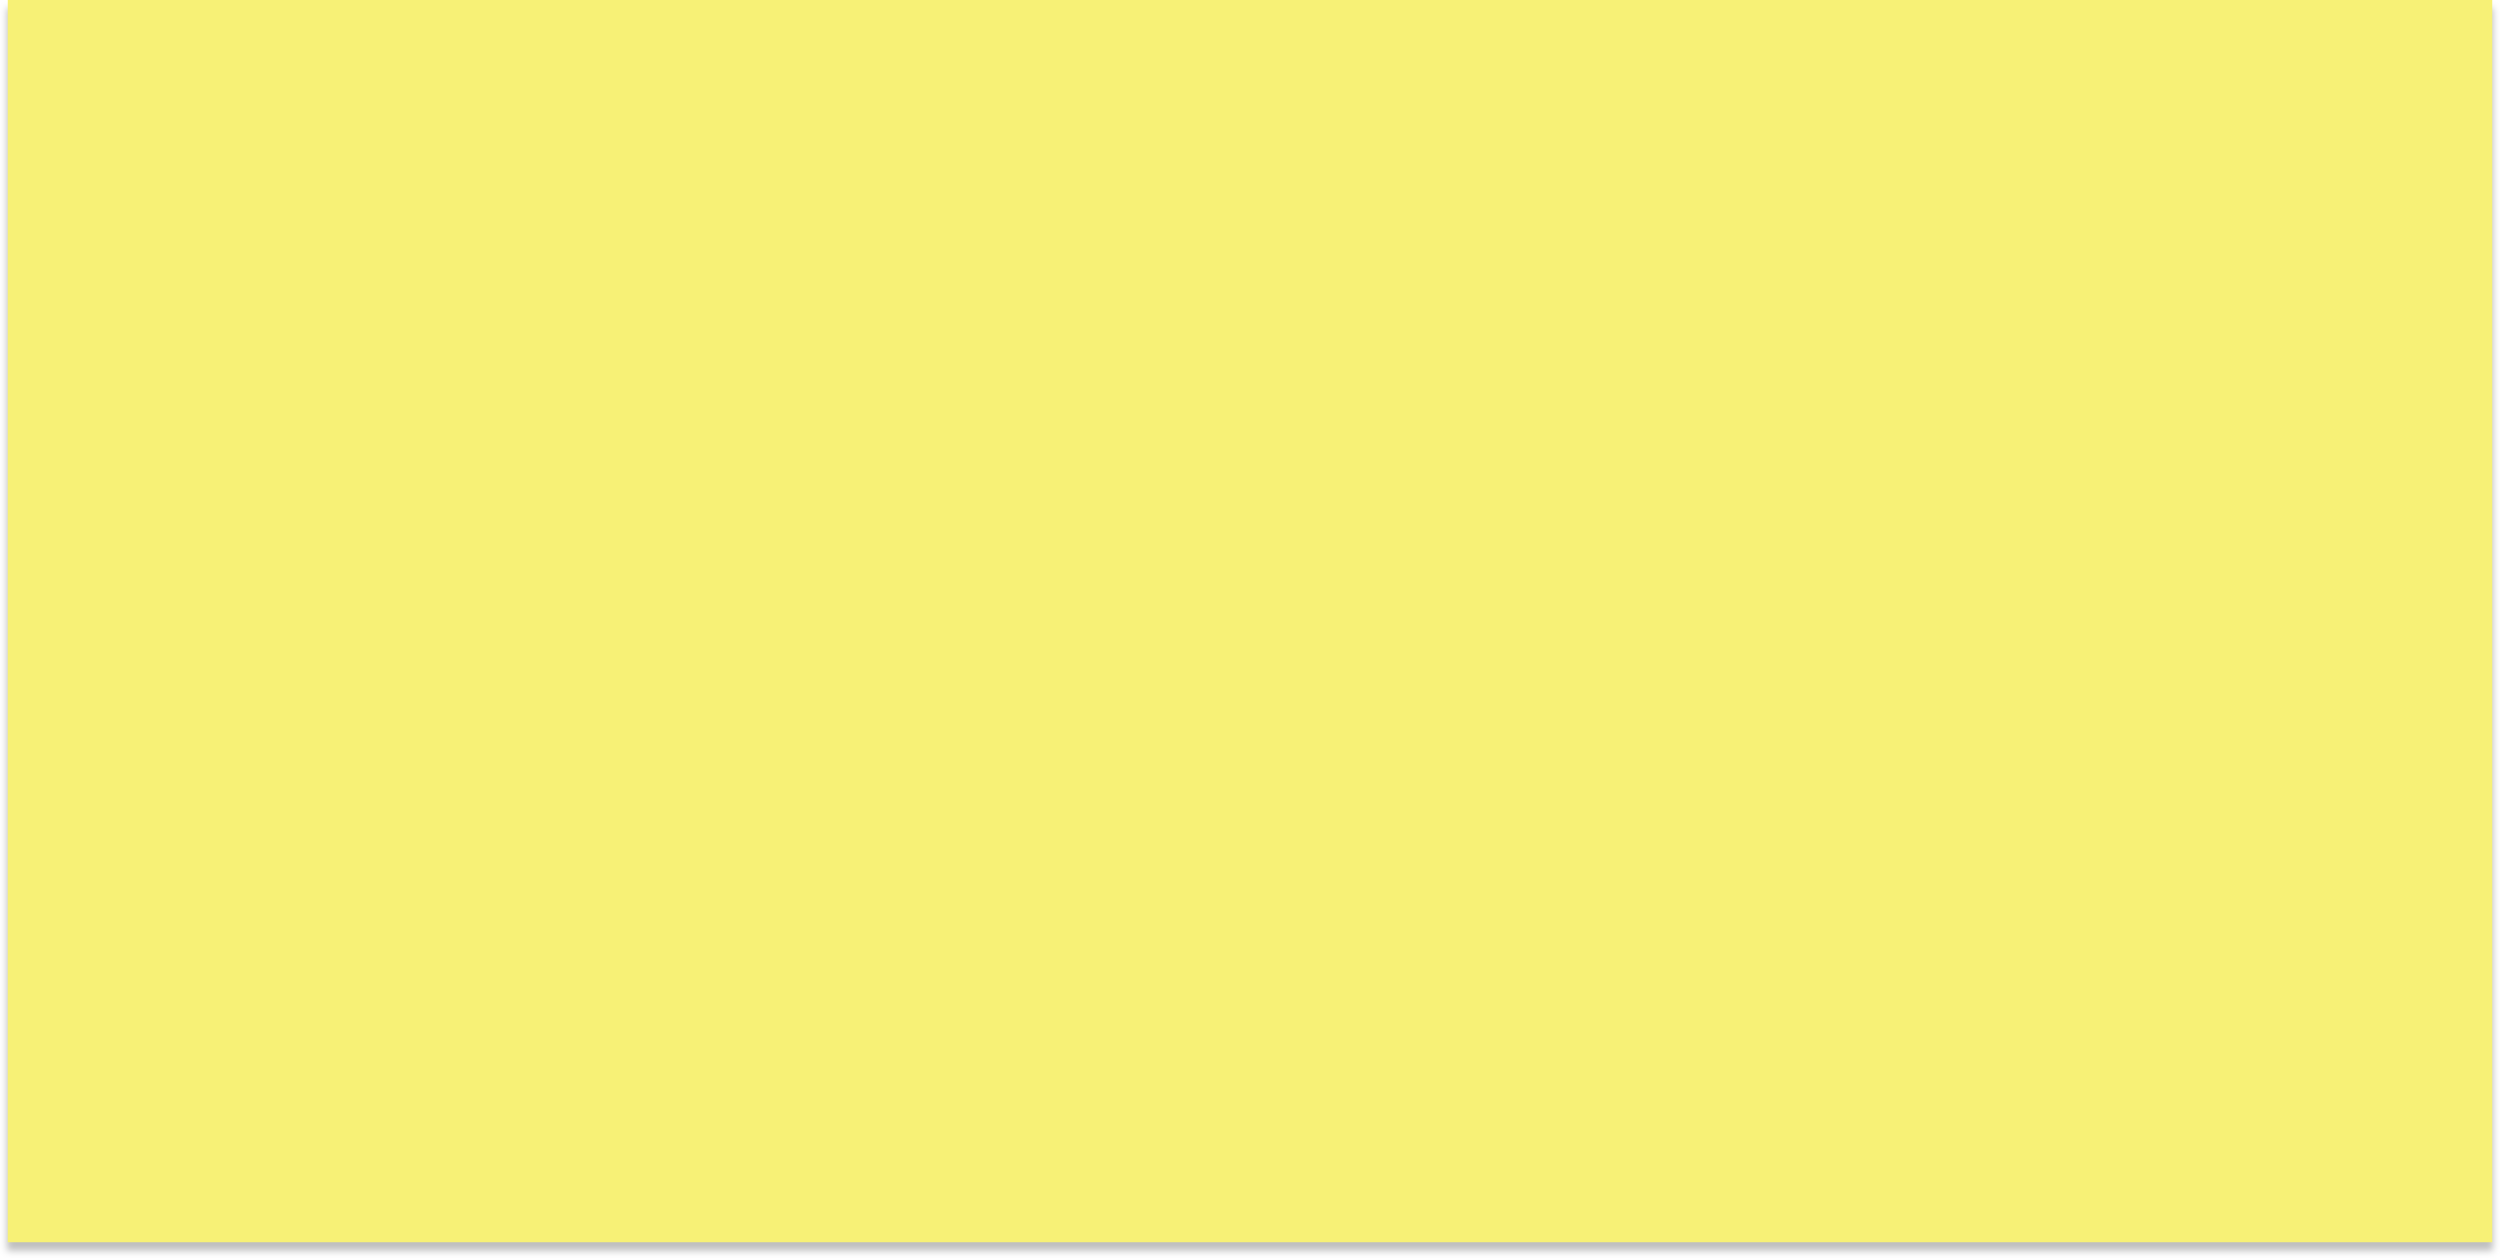
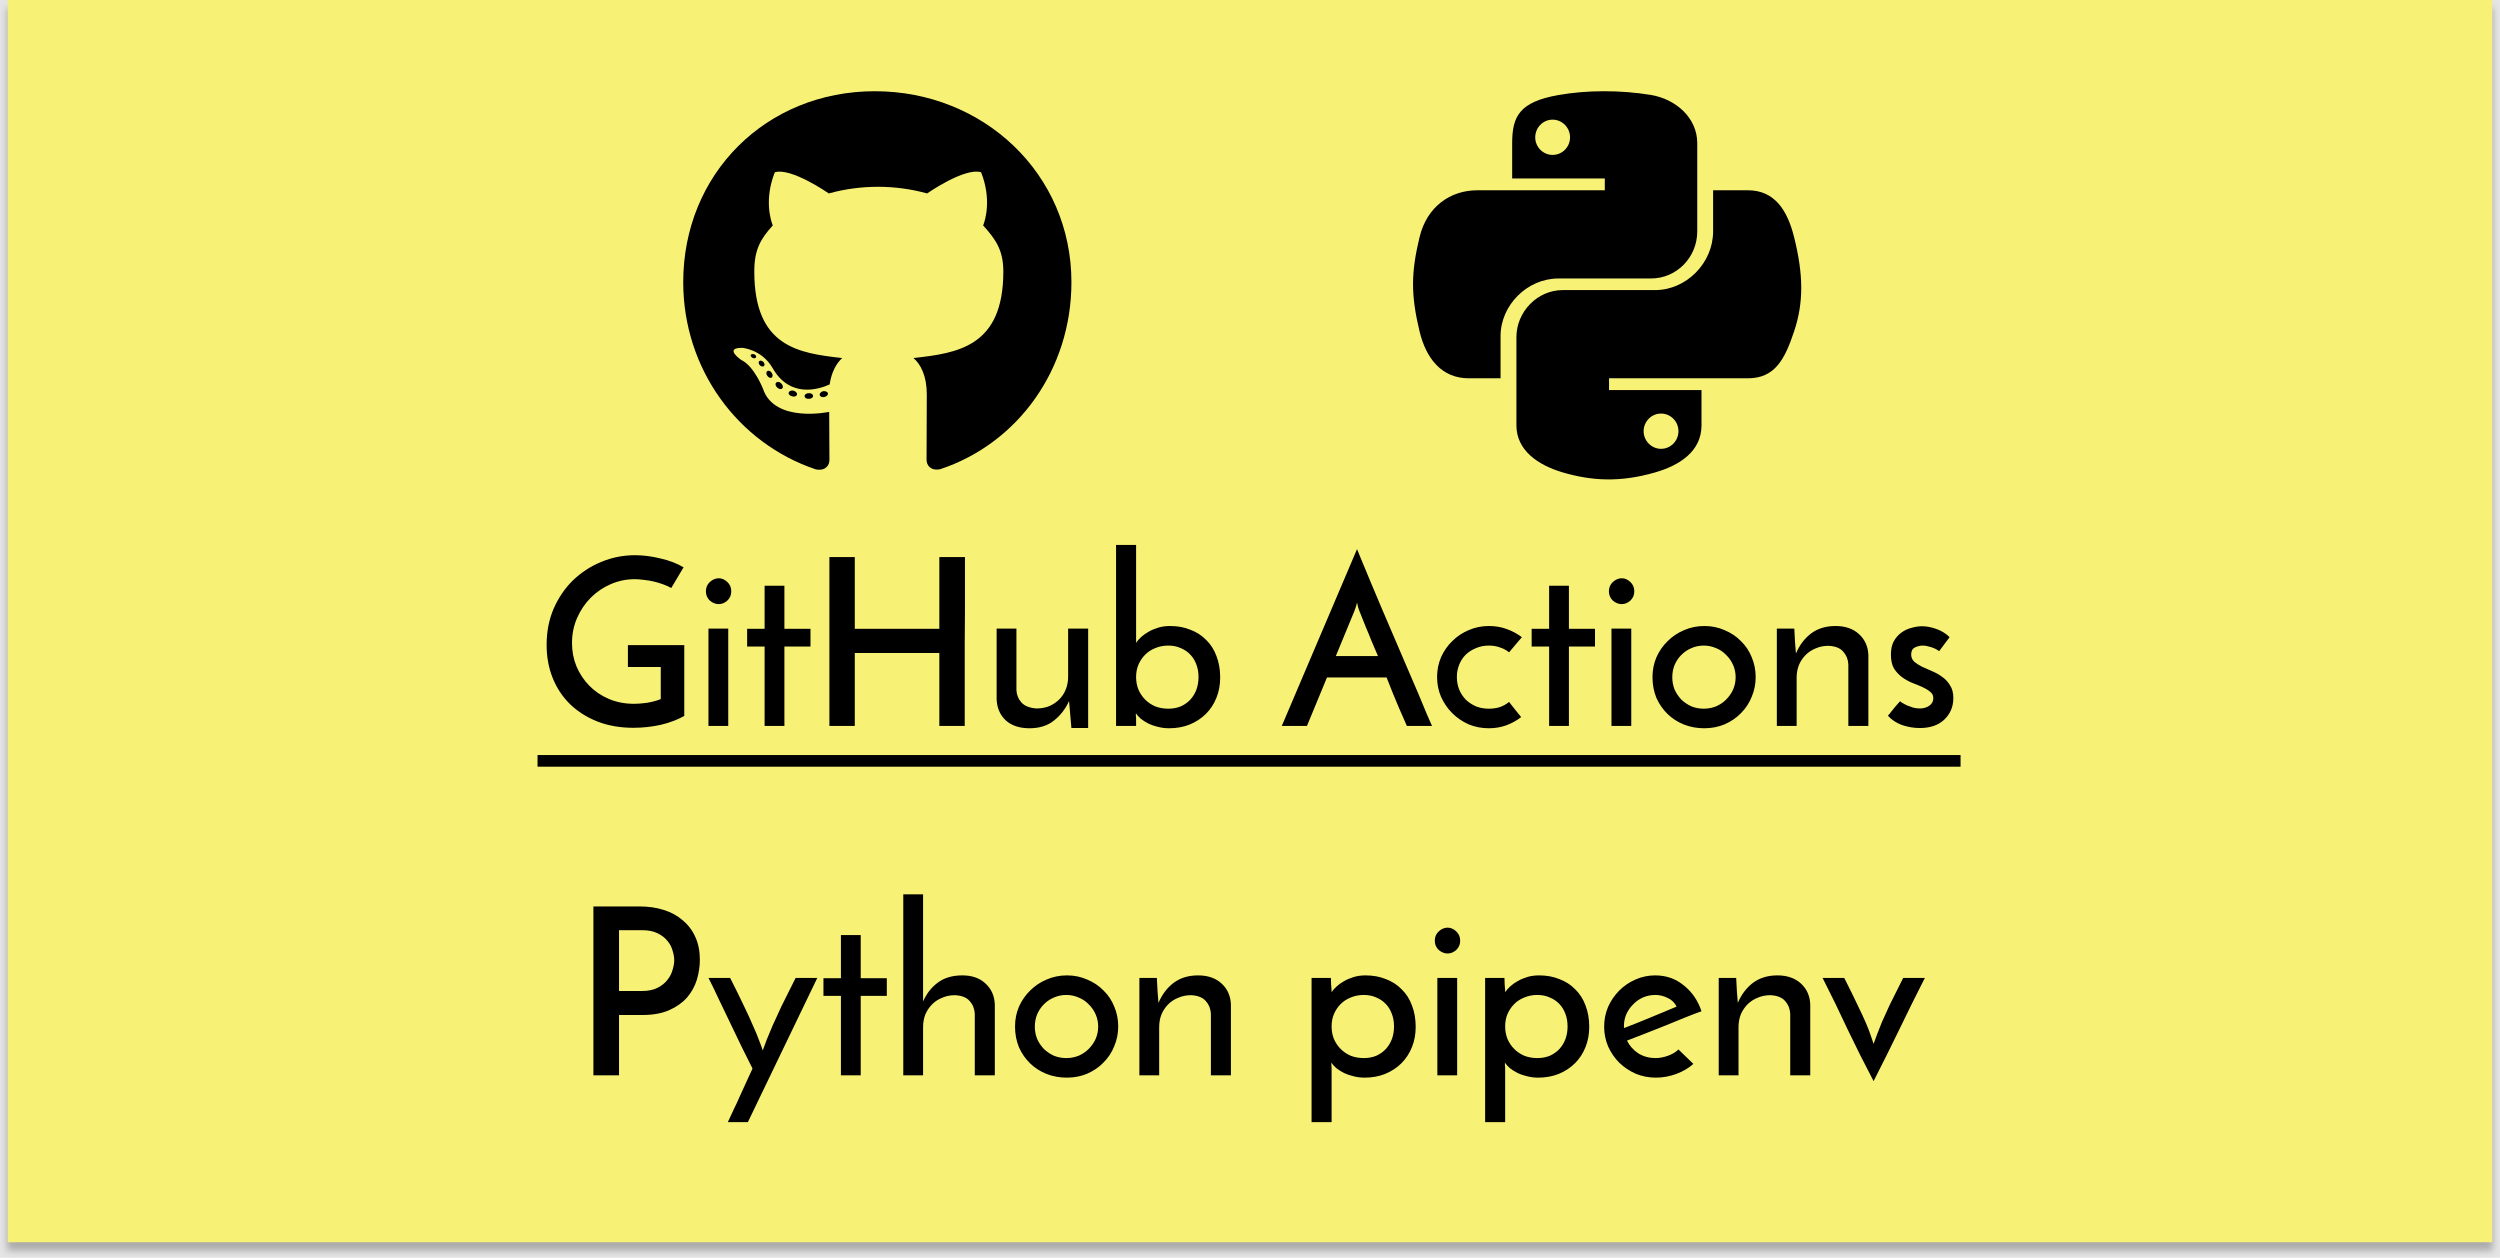
<svg xmlns="http://www.w3.org/2000/svg" width="1288" height="648" viewBox="0 0 1288 648" fill="none">
+   <rect width="1288" height="648" fill="#E5E5E5" />
  <g filter="url(#filter0_d)">
    <rect x="4" width="1280" height="640" fill="#F7F176" />
  </g>
+   <path d="M352.538 332.36V368.84C349.178 370.76 345.178 372.28 340.538 373.4C335.898 374.44 331.178 374.96 326.378 374.96C319.498 374.96 313.298 373.88 307.777 371.72C302.338 369.56 297.658 366.6 293.738 362.84C289.818 359 286.818 354.48 284.738 349.28C282.658 344.08 281.618 338.4 281.618 332.24C281.618 325.44 282.818 319.24 285.218 313.64C287.698 307.96 291.018 303.08 295.178 299C299.418 294.92 304.258 291.76 309.698 289.52C315.218 287.2 321.058 286.04 327.218 286.04C331.378 286.04 335.738 286.6 340.297 287.72C344.858 288.76 348.818 290.28 352.178 292.28L345.818 302.96C344.618 302.24 343.218 301.6 341.618 301.04C340.098 300.48 338.498 300 336.818 299.6C335.138 299.2 333.458 298.92 331.778 298.76C330.098 298.52 328.498 298.4 326.978 298.4C322.738 298.4 318.658 299.24 314.738 300.92C310.818 302.6 307.378 304.92 304.418 307.88C301.458 310.84 299.098 314.32 297.338 318.32C295.578 322.32 294.698 326.64 294.698 331.28C294.698 335.52 295.458 339.52 296.978 343.28C298.578 347.04 300.778 350.36 303.578 353.24C306.378 356.12 309.738 358.4 313.658 360.08C317.578 361.76 321.898 362.6 326.618 362.6C328.458 362.6 330.618 362.44 333.098 362.12C335.658 361.72 338.098 361.08 340.418 360.2V343.64H323.498V332.36H352.538ZM363.677 304.64C363.677 302.72 364.357 301.12 365.717 299.84C367.157 298.56 368.677 297.92 370.277 297.92C371.877 297.92 373.357 298.56 374.717 299.84C376.077 301.12 376.757 302.72 376.757 304.64C376.757 306.56 376.077 308.16 374.717 309.44C373.357 310.64 371.877 311.24 370.277 311.24C368.677 311.24 367.157 310.64 365.717 309.44C364.357 308.16 363.677 306.56 363.677 304.64ZM375.197 374H364.997V323.84H375.197V374ZM393.926 301.76H404.126V323.96H417.566V333.08H404.126V374H393.926V333.08H384.926V323.96H393.926V301.76ZM427.305 374V287H440.385V323.96H483.945V287H497.145C497.145 288.04 497.145 290 497.145 292.88C497.145 295.68 497.145 299.04 497.145 302.96C497.145 306.88 497.145 311.24 497.145 316.04C497.145 320.76 497.105 325.6 497.025 330.56C497.025 335.44 497.025 340.28 497.025 345.08C497.025 349.8 497.025 354.12 497.025 358.04C497.025 361.96 497.025 365.36 497.025 368.24C497.025 371.04 497.025 372.96 497.025 374H483.945V336.44H440.385V374H427.305ZM560.622 375.08H551.982L550.782 361.16C548.942 365.24 546.342 368.6 542.982 371.24C539.702 373.88 535.502 375.2 530.382 375.2C525.262 375.2 521.182 373.84 518.142 371.12C515.182 368.32 513.622 364.68 513.462 360.2V323.84H523.662V355.64C523.822 358.12 524.702 360.24 526.302 362C527.982 363.76 530.542 364.76 533.982 365C536.382 365 538.582 364.6 540.582 363.8C542.582 362.92 544.302 361.76 545.742 360.32C547.182 358.88 548.302 357.16 549.102 355.16C549.902 353.16 550.302 350.96 550.302 348.56V323.84H560.622V375.08ZM628.637 349.04C628.637 352.8 627.997 356.28 626.717 359.48C625.437 362.68 623.637 365.44 621.317 367.76C618.997 370.08 616.197 371.92 612.917 373.28C609.717 374.56 606.197 375.2 602.357 375.2C600.357 375.2 598.437 374.96 596.597 374.48C594.837 374.08 593.197 373.52 591.677 372.8C590.157 372 588.837 371.16 587.717 370.28C586.597 369.32 585.757 368.36 585.197 367.4C585.197 367.8 585.197 368.24 585.197 368.72C585.277 369.12 585.317 369.52 585.317 369.92V374H574.997V280.76H585.317V331.16C585.957 330.2 586.797 329.24 587.837 328.28C588.957 327.24 590.237 326.32 591.677 325.52C593.197 324.64 594.877 323.92 596.717 323.36C598.557 322.8 600.597 322.52 602.837 322.52C606.677 322.52 610.157 323.16 613.277 324.44C616.477 325.64 619.197 327.4 621.437 329.72C623.757 331.96 625.517 334.72 626.717 338C627.997 341.28 628.637 344.96 628.637 349.04ZM617.477 348.8C617.477 346.48 617.117 344.36 616.397 342.44C615.677 340.44 614.637 338.72 613.277 337.28C611.917 335.84 610.277 334.72 608.357 333.92C606.437 333.04 604.277 332.6 601.877 332.6C599.477 332.6 597.237 333.04 595.157 333.92C593.157 334.72 591.437 335.84 589.997 337.28C588.557 338.72 587.397 340.44 586.517 342.44C585.717 344.36 585.317 346.48 585.317 348.8C585.317 351.12 585.717 353.28 586.517 355.28C587.397 357.28 588.557 359 589.997 360.44C591.437 361.88 593.157 363.04 595.157 363.92C597.237 364.72 599.477 365.12 601.877 365.12C604.277 365.12 606.437 364.72 608.357 363.92C610.277 363.04 611.917 361.88 613.277 360.44C614.637 358.92 615.677 357.2 616.397 355.28C617.117 353.28 617.477 351.12 617.477 348.8ZM724.818 374C724.418 373.12 723.858 371.84 723.138 370.16C722.418 368.48 721.578 366.56 720.618 364.4C719.738 362.16 718.738 359.76 717.618 357.2C716.578 354.56 715.498 351.84 714.378 349.04H683.658L673.338 374H660.378L699.138 282.92C699.618 284.04 700.458 286.08 701.658 289.04C702.938 292 704.418 295.56 706.098 299.72C707.858 303.8 709.778 308.36 711.858 313.4C714.018 318.36 716.178 323.4 718.338 328.52C720.578 333.64 722.738 338.68 724.818 343.64C726.978 348.6 728.938 353.16 730.698 357.32C732.458 361.48 733.938 365.04 735.138 368C736.418 370.88 737.298 372.88 737.778 374H724.818ZM688.218 338H709.938C708.818 335.36 707.738 332.84 706.698 330.44C705.738 327.96 704.818 325.72 703.938 323.72C703.138 321.64 702.418 319.84 701.778 318.32C701.138 316.8 700.658 315.6 700.338 314.72C700.258 314.56 700.058 314 699.738 313.04C699.498 312.08 699.298 311.2 699.138 310.4C698.978 311.2 698.738 312.08 698.418 313.04C698.098 314 697.898 314.56 697.818 314.72L688.218 338ZM777.464 361.64C778.584 363 779.624 364.32 780.584 365.6C781.624 366.8 782.664 368.08 783.704 369.44C781.464 371.2 778.944 372.6 776.144 373.64C773.344 374.68 770.304 375.2 767.024 375.2C763.344 375.2 759.864 374.52 756.584 373.16C753.384 371.72 750.584 369.8 748.184 367.4C745.784 365 743.864 362.2 742.424 359C741.064 355.8 740.384 352.4 740.384 348.8C740.384 345.2 741.064 341.8 742.424 338.6C743.864 335.4 745.784 332.64 748.184 330.32C750.584 327.92 753.384 326.04 756.584 324.68C759.864 323.24 763.344 322.52 767.024 322.52C770.384 322.52 773.464 323.04 776.264 324.08C779.144 325.12 781.744 326.52 784.064 328.28L777.464 336.08C776.104 334.96 774.544 334.12 772.784 333.56C771.024 332.92 769.104 332.6 767.024 332.6C764.624 332.6 762.424 333.04 760.424 333.92C758.424 334.72 756.664 335.84 755.144 337.28C753.704 338.72 752.584 340.44 751.784 342.44C750.984 344.36 750.584 346.48 750.584 348.8C750.584 351.12 750.984 353.28 751.784 355.28C752.584 357.2 753.704 358.92 755.144 360.44C756.664 361.88 758.424 363.04 760.424 363.92C762.424 364.72 764.624 365.12 767.024 365.12C769.104 365.12 771.024 364.84 772.784 364.28C774.544 363.64 776.104 362.76 777.464 361.64ZM798.106 301.76H808.306V323.96H821.746V333.08H808.306V374H798.106V333.08H789.106V323.96H798.106V301.76ZM828.911 304.64C828.911 302.72 829.591 301.12 830.951 299.84C832.391 298.56 833.911 297.92 835.511 297.92C837.111 297.92 838.591 298.56 839.951 299.84C841.311 301.12 841.991 302.72 841.991 304.64C841.991 306.56 841.311 308.16 839.951 309.44C838.591 310.64 837.111 311.24 835.511 311.24C833.911 311.24 832.391 310.64 830.951 309.44C829.591 308.16 828.911 306.56 828.911 304.64ZM840.431 374H830.231V323.84H840.431V374ZM851.361 348.8C851.361 345.2 852.041 341.8 853.401 338.6C854.841 335.4 856.761 332.64 859.161 330.32C861.561 327.92 864.361 326.04 867.561 324.68C870.841 323.24 874.361 322.52 878.121 322.52C881.881 322.52 885.361 323.24 888.561 324.68C891.841 326.04 894.641 327.92 896.961 330.32C899.361 332.64 901.201 335.4 902.481 338.6C903.841 341.8 904.521 345.2 904.521 348.8C904.521 352.4 903.841 355.8 902.481 359C901.201 362.2 899.361 365 896.961 367.4C894.641 369.8 891.841 371.72 888.561 373.16C885.361 374.52 881.841 375.2 878.001 375.2C874.321 375.2 870.841 374.56 867.561 373.28C864.361 372 861.561 370.2 859.161 367.88C856.761 365.56 854.841 362.8 853.401 359.6C852.041 356.32 851.361 352.72 851.361 348.8ZM861.561 348.92C861.561 351.16 861.961 353.28 862.761 355.28C863.641 357.2 864.801 358.92 866.241 360.44C867.761 361.88 869.481 363.04 871.401 363.92C873.401 364.72 875.521 365.12 877.761 365.12C880.001 365.12 882.121 364.72 884.121 363.92C886.121 363.04 887.841 361.88 889.281 360.44C890.801 358.92 892.001 357.2 892.881 355.28C893.761 353.28 894.201 351.16 894.201 348.92C894.201 346.68 893.761 344.56 892.881 342.56C892.001 340.56 890.801 338.84 889.281 337.4C887.841 335.88 886.121 334.72 884.121 333.92C882.121 333.04 880.001 332.6 877.761 332.6C875.521 332.6 873.401 333.04 871.401 333.92C869.481 334.72 867.761 335.88 866.241 337.4C864.801 338.84 863.641 340.56 862.761 342.56C861.961 344.56 861.561 346.68 861.561 348.92ZM915.427 323.84H924.427C924.587 326.32 924.707 328.6 924.787 330.68C924.947 332.68 925.107 334.68 925.267 336.68C927.107 332.36 929.707 328.92 933.067 326.36C936.507 323.8 940.707 322.52 945.667 322.52C950.707 322.52 954.747 323.92 957.787 326.72C960.827 329.52 962.427 333.12 962.587 337.52V374H952.267V342.2C952.107 339.64 951.227 337.48 949.627 335.72C948.027 333.88 945.507 332.88 942.067 332.72C939.667 332.72 937.467 333.16 935.467 334.04C933.467 334.84 931.747 335.96 930.307 337.4C928.867 338.84 927.707 340.56 926.827 342.56C926.027 344.56 925.627 346.76 925.627 349.16V374H915.427V323.84ZM1004.44 328.28L999.041 335.48C998.961 335.4 998.681 335.2 998.201 334.88C997.721 334.56 997.081 334.24 996.281 333.92C995.561 333.6 994.681 333.32 993.641 333.08C992.681 332.76 991.681 332.6 990.641 332.6C989.281 332.6 987.921 332.92 986.561 333.56C985.281 334.2 984.641 335.4 984.641 337.16C984.641 338.68 985.161 339.92 986.201 340.88C987.321 341.84 988.681 342.72 990.281 343.52C991.881 344.24 993.601 345 995.441 345.8C997.361 346.6 999.121 347.6 1000.72 348.8C1002.32 349.92 1003.64 351.36 1004.68 353.12C1005.8 354.8 1006.36 356.96 1006.36 359.6C1006.36 364.08 1004.8 367.8 1001.68 370.76C998.641 373.64 994.441 375.08 989.081 375.08C985.961 375.08 982.881 374.56 979.841 373.52C976.881 372.4 974.481 370.8 972.641 368.72C973.201 368.16 973.801 367.44 974.441 366.56C975.161 365.68 975.841 364.84 976.481 364.04C977.201 363.24 977.761 362.6 978.161 362.12C978.641 361.56 978.921 361.28 979.001 361.28C979.001 361.36 979.281 361.6 979.841 362C980.481 362.4 981.281 362.84 982.241 363.32C983.201 363.72 984.281 364.12 985.481 364.52C986.681 364.84 987.881 365 989.081 365C991.001 365 992.641 364.52 994.001 363.56C995.361 362.6 996.041 361.32 996.041 359.72C996.041 358.28 995.481 357.16 994.361 356.36C993.321 355.48 992.001 354.68 990.401 353.96C988.801 353.24 987.041 352.52 985.121 351.8C983.201 351 981.441 350 979.841 348.8C978.241 347.6 976.881 346.12 975.761 344.36C974.721 342.52 974.201 340.16 974.201 337.28C974.201 334.56 974.681 332.28 975.641 330.44C976.681 328.6 977.961 327.12 979.481 326C981.081 324.8 982.841 323.96 984.761 323.48C986.681 322.92 988.521 322.64 990.281 322.64C992.601 322.64 995.081 323.12 997.721 324.08C1000.36 325.04 1002.6 326.44 1004.44 328.28ZM318.923 510.56H330.803C334.003 510.56 336.683 510 338.843 508.88C341.003 507.76 342.683 506.4 343.883 504.8C345.163 503.2 346.043 501.48 346.523 499.64C347.083 497.8 347.363 496.16 347.363 494.72C347.363 493.2 347.083 491.56 346.523 489.8C346.043 487.96 345.163 486.28 343.883 484.76C342.603 483.16 340.883 481.84 338.723 480.8C336.643 479.76 334.043 479.24 330.923 479.24H318.923V510.56ZM305.723 554V467H329.483C334.043 467 338.203 467.6 341.963 468.8C345.803 470 349.083 471.8 351.803 474.2C354.603 476.52 356.763 479.4 358.283 482.84C359.803 486.2 360.563 490.08 360.563 494.48C360.563 497.92 360.043 501.36 359.003 504.8C357.963 508.16 356.283 511.2 353.963 513.92C351.643 516.56 348.603 518.72 344.843 520.4C341.083 522.08 336.523 522.92 331.163 522.92H318.923V554H305.723ZM385.301 578.12H374.981C376.101 575.8 377.141 573.56 378.101 571.4C379.141 569.32 380.141 567.16 381.101 564.92C382.141 562.76 383.181 560.48 384.221 558.08C385.261 555.76 386.421 553.24 387.701 550.52C385.861 546.92 383.981 543.16 382.061 539.24C380.141 535.24 378.221 531.24 376.301 527.24C374.381 523.24 372.461 519.24 370.541 515.24C368.701 511.24 366.861 507.44 365.021 503.84H376.181C379.061 509.52 381.421 514.32 383.261 518.24C385.181 522.16 386.741 525.56 387.941 528.44C389.221 531.24 390.221 533.64 390.941 535.64C391.741 537.64 392.421 539.48 392.981 541.16C393.621 539.48 394.301 537.64 395.021 535.64C395.821 533.64 396.821 531.24 398.021 528.44C399.301 525.56 400.861 522.16 402.701 518.24C404.621 514.32 407.021 509.52 409.901 503.84H421.061L385.301 578.12ZM433.243 481.76H443.443V503.96H456.883V513.08H443.443V554H433.243V513.08H424.243V503.96H433.243V481.76ZM465.368 460.76H475.568V515.96C477.328 511.96 479.808 508.76 483.008 506.36C486.208 503.88 490.328 502.6 495.368 502.52C500.488 502.44 504.568 503.8 507.608 506.6C510.728 509.4 512.368 513.04 512.528 517.52V554H502.208V522.2C502.048 519.64 501.168 517.48 499.568 515.72C497.968 513.88 495.448 512.88 492.008 512.72C489.608 512.72 487.408 513.16 485.408 514.04C483.408 514.84 481.688 515.96 480.248 517.4C478.808 518.84 477.648 520.56 476.768 522.56C475.968 524.56 475.568 526.76 475.568 529.16V554H465.368V460.76ZM522.943 528.8C522.943 525.2 523.623 521.8 524.983 518.6C526.423 515.4 528.343 512.64 530.743 510.32C533.143 507.92 535.943 506.04 539.143 504.68C542.423 503.24 545.943 502.52 549.703 502.52C553.463 502.52 556.943 503.24 560.143 504.68C563.423 506.04 566.223 507.92 568.543 510.32C570.943 512.64 572.783 515.4 574.063 518.6C575.423 521.8 576.103 525.2 576.103 528.8C576.103 532.4 575.423 535.8 574.063 539C572.783 542.2 570.943 545 568.543 547.4C566.223 549.8 563.423 551.72 560.143 553.16C556.943 554.52 553.423 555.2 549.583 555.2C545.903 555.2 542.423 554.56 539.143 553.28C535.943 552 533.143 550.2 530.743 547.88C528.343 545.56 526.423 542.8 524.983 539.6C523.623 536.32 522.943 532.72 522.943 528.8ZM533.143 528.92C533.143 531.16 533.543 533.28 534.343 535.28C535.223 537.2 536.383 538.92 537.823 540.44C539.343 541.88 541.063 543.04 542.983 543.92C544.983 544.72 547.103 545.12 549.343 545.12C551.583 545.12 553.703 544.72 555.703 543.92C557.703 543.04 559.423 541.88 560.863 540.44C562.383 538.92 563.583 537.2 564.463 535.28C565.343 533.28 565.783 531.16 565.783 528.92C565.783 526.68 565.343 524.56 564.463 522.56C563.583 520.56 562.383 518.84 560.863 517.4C559.423 515.88 557.703 514.72 555.703 513.92C553.703 513.04 551.583 512.6 549.343 512.6C547.103 512.6 544.983 513.04 542.983 513.92C541.063 514.72 539.343 515.88 537.823 517.4C536.383 518.84 535.223 520.56 534.343 522.56C533.543 524.56 533.143 526.68 533.143 528.92ZM587.009 503.84H596.009C596.169 506.32 596.289 508.6 596.369 510.68C596.529 512.68 596.689 514.68 596.849 516.68C598.689 512.36 601.289 508.92 604.649 506.36C608.089 503.8 612.289 502.52 617.249 502.52C622.289 502.52 626.329 503.92 629.369 506.72C632.409 509.52 634.009 513.12 634.169 517.52V554H623.849V522.2C623.689 519.64 622.809 517.48 621.209 515.72C619.609 513.88 617.089 512.88 613.649 512.72C611.249 512.72 609.049 513.16 607.049 514.04C605.049 514.84 603.329 515.96 601.889 517.4C600.449 518.84 599.289 520.56 598.409 522.56C597.609 524.56 597.209 526.76 597.209 529.16V554H587.009V503.84ZM718.2 528.8C718.2 526.48 717.84 524.36 717.12 522.44C716.4 520.44 715.36 518.72 714 517.28C712.64 515.84 711 514.72 709.08 513.92C707.16 513.04 705 512.6 702.6 512.6C700.2 512.6 697.96 513.04 695.88 513.92C693.88 514.72 692.16 515.84 690.72 517.28C689.28 518.72 688.12 520.44 687.24 522.44C686.44 524.36 686.04 526.48 686.04 528.8C686.04 531.12 686.44 533.28 687.24 535.28C688.12 537.28 689.28 539 690.72 540.44C692.16 541.88 693.88 543.04 695.88 543.92C697.96 544.72 700.2 545.12 702.6 545.12C705 545.12 707.16 544.72 709.08 543.92C711 543.04 712.64 541.88 714 540.44C715.36 538.92 716.4 537.2 717.12 535.28C717.84 533.28 718.2 531.12 718.2 528.8ZM729.36 529.04C729.36 532.8 728.72 536.28 727.44 539.48C726.16 542.68 724.36 545.44 722.04 547.76C719.72 550.08 716.92 551.92 713.64 553.28C710.44 554.56 706.92 555.2 703.08 555.2C701.08 555.2 699.16 554.96 697.32 554.48C695.56 554.08 693.92 553.52 692.4 552.8C690.88 552 689.56 551.16 688.44 550.28C687.32 549.32 686.48 548.36 685.92 547.4C685.92 547.8 685.92 548.24 685.92 548.72C686 549.12 686.04 549.52 686.04 549.92V578.12H675.72V503.84H685.68C685.68 504.8 685.72 506 685.8 507.44C685.96 508.8 686.04 510.04 686.04 511.16C686.68 510.2 687.52 509.24 688.56 508.28C689.68 507.24 690.96 506.32 692.4 505.52C693.92 504.64 695.6 503.92 697.44 503.36C699.28 502.8 701.32 502.52 703.56 502.52C707.4 502.52 710.88 503.16 714 504.44C717.2 505.64 719.92 507.4 722.16 509.72C724.48 511.96 726.24 514.72 727.44 518C728.72 521.28 729.36 524.96 729.36 529.04ZM739.204 484.64C739.204 482.72 739.884 481.12 741.244 479.84C742.684 478.56 744.204 477.92 745.804 477.92C747.404 477.92 748.884 478.56 750.244 479.84C751.604 481.12 752.284 482.72 752.284 484.64C752.284 486.56 751.604 488.16 750.244 489.44C748.884 490.64 747.404 491.24 745.804 491.24C744.204 491.24 742.684 490.64 741.244 489.44C739.884 488.16 739.204 486.56 739.204 484.64ZM750.724 554H740.524V503.84H750.724V554ZM807.614 528.8C807.614 526.48 807.254 524.36 806.534 522.44C805.814 520.44 804.774 518.72 803.414 517.28C802.054 515.84 800.414 514.72 798.494 513.92C796.574 513.04 794.414 512.6 792.014 512.6C789.614 512.6 787.374 513.04 785.294 513.92C783.294 514.72 781.574 515.84 780.134 517.28C778.694 518.72 777.534 520.44 776.654 522.44C775.854 524.36 775.454 526.48 775.454 528.8C775.454 531.12 775.854 533.28 776.654 535.28C777.534 537.28 778.694 539 780.134 540.44C781.574 541.88 783.294 543.04 785.294 543.92C787.374 544.72 789.614 545.12 792.014 545.12C794.414 545.12 796.574 544.72 798.494 543.92C800.414 543.04 802.054 541.88 803.414 540.44C804.774 538.92 805.814 537.2 806.534 535.28C807.254 533.28 807.614 531.12 807.614 528.8ZM818.774 529.04C818.774 532.8 818.134 536.28 816.854 539.48C815.574 542.68 813.774 545.44 811.454 547.76C809.134 550.08 806.334 551.92 803.054 553.28C799.854 554.56 796.334 555.2 792.494 555.2C790.494 555.2 788.574 554.96 786.734 554.48C784.974 554.08 783.334 553.52 781.814 552.8C780.294 552 778.974 551.16 777.854 550.28C776.734 549.32 775.894 548.36 775.334 547.4C775.334 547.8 775.334 548.24 775.334 548.72C775.414 549.12 775.454 549.52 775.454 549.92V578.12H765.134V503.84H775.094C775.094 504.8 775.134 506 775.214 507.44C775.374 508.8 775.454 510.04 775.454 511.16C776.094 510.2 776.934 509.24 777.974 508.28C779.094 507.24 780.374 506.32 781.814 505.52C783.334 504.64 785.014 503.92 786.854 503.36C788.694 502.8 790.734 502.52 792.974 502.52C796.814 502.52 800.294 503.16 803.414 504.44C806.614 505.64 809.334 507.4 811.574 509.72C813.894 511.96 815.654 514.72 816.854 518C818.134 521.28 818.774 524.96 818.774 529.04ZM872.418 548.12C870.018 550.28 867.098 552 863.658 553.28C860.218 554.56 856.698 555.2 853.098 555.2C849.418 555.2 845.938 554.52 842.658 553.16C839.458 551.72 836.658 549.84 834.258 547.52C831.858 545.12 829.938 542.32 828.498 539.12C827.138 535.92 826.458 532.52 826.458 528.92C826.458 525.32 827.138 521.92 828.498 518.72C829.938 515.52 831.858 512.72 834.258 510.32C836.658 507.92 839.418 506.04 842.538 504.68C845.738 503.24 849.138 502.52 852.738 502.52C858.418 502.52 863.338 504.24 867.498 507.68C871.738 511.04 874.778 515.48 876.618 521C874.138 521.88 871.298 522.96 868.098 524.24C864.898 525.52 861.578 526.88 858.138 528.32C854.698 529.68 851.258 531.04 847.818 532.4C844.378 533.76 841.178 535 838.218 536.12C839.578 538.84 841.538 541.04 844.098 542.72C846.738 544.32 849.658 545.12 852.858 545.12C855.018 545.12 857.178 544.72 859.338 543.92C861.578 543.12 863.378 542.04 864.738 540.68L872.418 548.12ZM863.778 518.6C862.818 516.6 861.298 515.12 859.218 514.16C857.138 513.12 855.018 512.6 852.858 512.6C850.538 512.6 848.378 513.04 846.378 513.92C844.458 514.8 842.778 516 841.338 517.52C839.898 518.96 838.738 520.64 837.858 522.56C837.058 524.48 836.658 526.44 836.658 528.44C836.658 528.84 836.658 529.12 836.658 529.28C836.738 529.44 836.778 529.56 836.778 529.64C838.858 528.84 841.098 527.96 843.498 527C845.978 525.96 848.418 524.96 850.818 524C853.218 522.96 855.538 522 857.778 521.12C860.018 520.16 862.018 519.32 863.778 518.6ZM885.485 503.84H894.485C894.645 506.32 894.765 508.6 894.845 510.68C895.005 512.68 895.165 514.68 895.325 516.68C897.165 512.36 899.765 508.92 903.125 506.36C906.565 503.8 910.765 502.52 915.725 502.52C920.765 502.52 924.805 503.92 927.845 506.72C930.885 509.52 932.485 513.12 932.645 517.52V554H922.325V522.2C922.165 519.64 921.285 517.48 919.685 515.72C918.085 513.88 915.565 512.88 912.125 512.72C909.725 512.72 907.525 513.16 905.525 514.04C903.525 514.84 901.805 515.96 900.365 517.4C898.925 518.84 897.765 520.56 896.885 522.56C896.085 524.56 895.685 526.76 895.685 529.16V554H885.485V503.84ZM965.28 557C960.56 548.04 956.12 539.2 951.96 530.48C947.88 521.68 943.56 512.8 939 503.84H950.16C953.04 509.52 955.32 514.16 957 517.76C958.76 521.36 960.16 524.36 961.2 526.76C962.24 529.16 963.04 531.2 963.6 532.88C964.16 534.48 964.72 536.12 965.28 537.8C965.92 536.12 966.52 534.48 967.08 532.88C967.72 531.2 968.52 529.16 969.48 526.76C970.52 524.36 971.88 521.36 973.56 517.76C975.32 514.16 977.64 509.52 980.52 503.84H991.68C987.12 512.8 982.72 521.68 978.48 530.48C974.24 539.2 969.84 548.04 965.28 557Z" fill="black" />
+   <path d="M276.938 389H1010.08V395H276.938V389Z" fill="black" />
+   <path d="M418.895 204.016C418.895 204.823 417.968 205.468 416.798 205.468C415.468 205.589 414.54 204.944 414.54 204.016C414.54 203.21 415.468 202.565 416.637 202.565C417.847 202.444 418.895 203.089 418.895 204.016ZM406.355 202.202C406.073 203.008 406.879 203.935 408.089 204.177C409.137 204.581 410.347 204.177 410.589 203.371C410.831 202.565 410.065 201.637 408.855 201.274C407.806 200.992 406.637 201.395 406.355 202.202ZM424.177 201.516C423.008 201.798 422.202 202.565 422.323 203.492C422.444 204.298 423.492 204.823 424.702 204.54C425.871 204.258 426.677 203.492 426.556 202.686C426.435 201.919 425.347 201.395 424.177 201.516ZM450.71 47C394.782 47 352 89.46 352 145.387C352 190.105 380.145 228.371 420.347 241.839C425.508 242.766 427.323 239.581 427.323 236.96C427.323 234.46 427.202 220.669 427.202 212.202C427.202 212.202 398.976 218.25 393.048 200.186C393.048 200.186 388.452 188.452 381.839 185.427C381.839 185.427 372.605 179.097 382.484 179.218C382.484 179.218 392.524 180.024 398.048 189.621C406.879 205.186 421.677 200.71 427.444 198.048C428.371 191.597 430.992 187.121 433.895 184.46C411.355 181.96 388.613 178.694 388.613 139.903C388.613 128.815 391.677 123.25 398.129 116.153C397.081 113.532 393.653 102.726 399.177 88.774C407.605 86.153 427 99.661 427 99.661C435.065 97.403 443.734 96.234 452.323 96.234C460.911 96.234 469.581 97.403 477.645 99.661C477.645 99.661 497.04 86.113 505.468 88.774C510.992 102.766 507.565 113.532 506.516 116.153C512.968 123.29 516.919 128.855 516.919 139.903C516.919 178.815 493.169 181.919 470.629 184.46C474.339 187.645 477.484 193.694 477.484 203.169C477.484 216.758 477.363 233.573 477.363 236.879C477.363 239.5 479.218 242.686 484.339 241.758C524.661 228.371 552 190.105 552 145.387C552 89.46 506.637 47 450.71 47ZM391.194 186.073C390.669 186.476 390.79 187.403 391.476 188.169C392.121 188.815 393.048 189.097 393.573 188.573C394.097 188.169 393.976 187.242 393.29 186.476C392.645 185.831 391.718 185.548 391.194 186.073ZM386.839 182.806C386.556 183.331 386.96 183.976 387.766 184.379C388.411 184.782 389.218 184.661 389.5 184.097C389.782 183.573 389.379 182.927 388.573 182.524C387.766 182.282 387.121 182.403 386.839 182.806ZM399.903 197.161C399.258 197.686 399.5 198.895 400.427 199.661C401.355 200.589 402.524 200.71 403.048 200.065C403.573 199.54 403.331 198.331 402.524 197.565C401.637 196.637 400.427 196.516 399.903 197.161ZM395.306 191.234C394.661 191.637 394.661 192.686 395.306 193.613C395.952 194.54 397.04 194.944 397.565 194.54C398.21 194.016 398.21 192.968 397.565 192.04C397 191.113 395.952 190.71 395.306 191.234Z" fill="black" />
+   <path d="M924.333 122.221C920.896 108.427 914.378 98.026 900.495 98.026H882.594V119.186C882.594 135.614 868.665 149.453 852.773 149.453H805.096C792.061 149.453 781.258 160.613 781.258 173.693V219.138C781.258 232.084 792.507 239.673 805.096 243.378C820.185 247.798 834.693 248.601 852.773 243.378C864.782 239.896 876.612 232.887 876.612 219.138V200.969H828.979V194.898H900.495C914.378 194.898 919.512 185.21 924.333 170.702C929.333 155.747 929.11 141.373 924.333 122.221ZM855.764 213.067C860.719 213.067 864.737 217.129 864.737 222.129C864.737 227.173 860.719 231.236 855.764 231.236C850.854 231.236 846.791 227.129 846.791 222.129C846.836 217.084 850.854 213.067 855.764 213.067ZM802.909 143.471H850.586C863.844 143.471 874.424 132.534 874.424 119.23V73.741C874.424 60.795 863.532 51.108 850.586 48.92C834.604 46.286 817.239 46.42 802.909 48.965C782.731 52.536 779.07 59.991 779.07 73.785V91.954H826.792V98.026H761.169C747.285 98.026 735.143 106.374 731.348 122.221C726.974 140.39 726.795 151.729 731.348 170.702C734.741 184.809 742.821 194.898 756.705 194.898H773.088V173.113C773.088 157.354 786.704 143.471 802.909 143.471ZM799.918 79.812C794.962 79.812 790.945 75.75 790.945 70.75C790.989 65.705 794.962 61.643 799.918 61.643C804.828 61.643 808.891 65.75 808.891 70.75C808.891 75.75 804.873 79.812 799.918 79.812Z" fill="black" />
  <defs>
    <filter id="filter0_d" x="0" y="0" width="1288" height="648" filterUnits="userSpaceOnUse" color-interpolation-filters="sRGB">
      <feFlood flood-opacity="0" result="BackgroundImageFix" />
      <feColorMatrix in="SourceAlpha" type="matrix" values="0 0 0 0 0 0 0 0 0 0 0 0 0 0 0 0 0 0 127 0" />
      <feOffset dy="4" />
      <feGaussianBlur stdDeviation="2" />
      <feColorMatrix type="matrix" values="0 0 0 0 0 0 0 0 0 0 0 0 0 0 0 0 0 0 0.25 0" />
      <feBlend mode="normal" in2="BackgroundImageFix" result="effect1_dropShadow" />
      <feBlend mode="normal" in="SourceGraphic" in2="effect1_dropShadow" result="shape" />
    </filter>
  </defs>
</svg>
